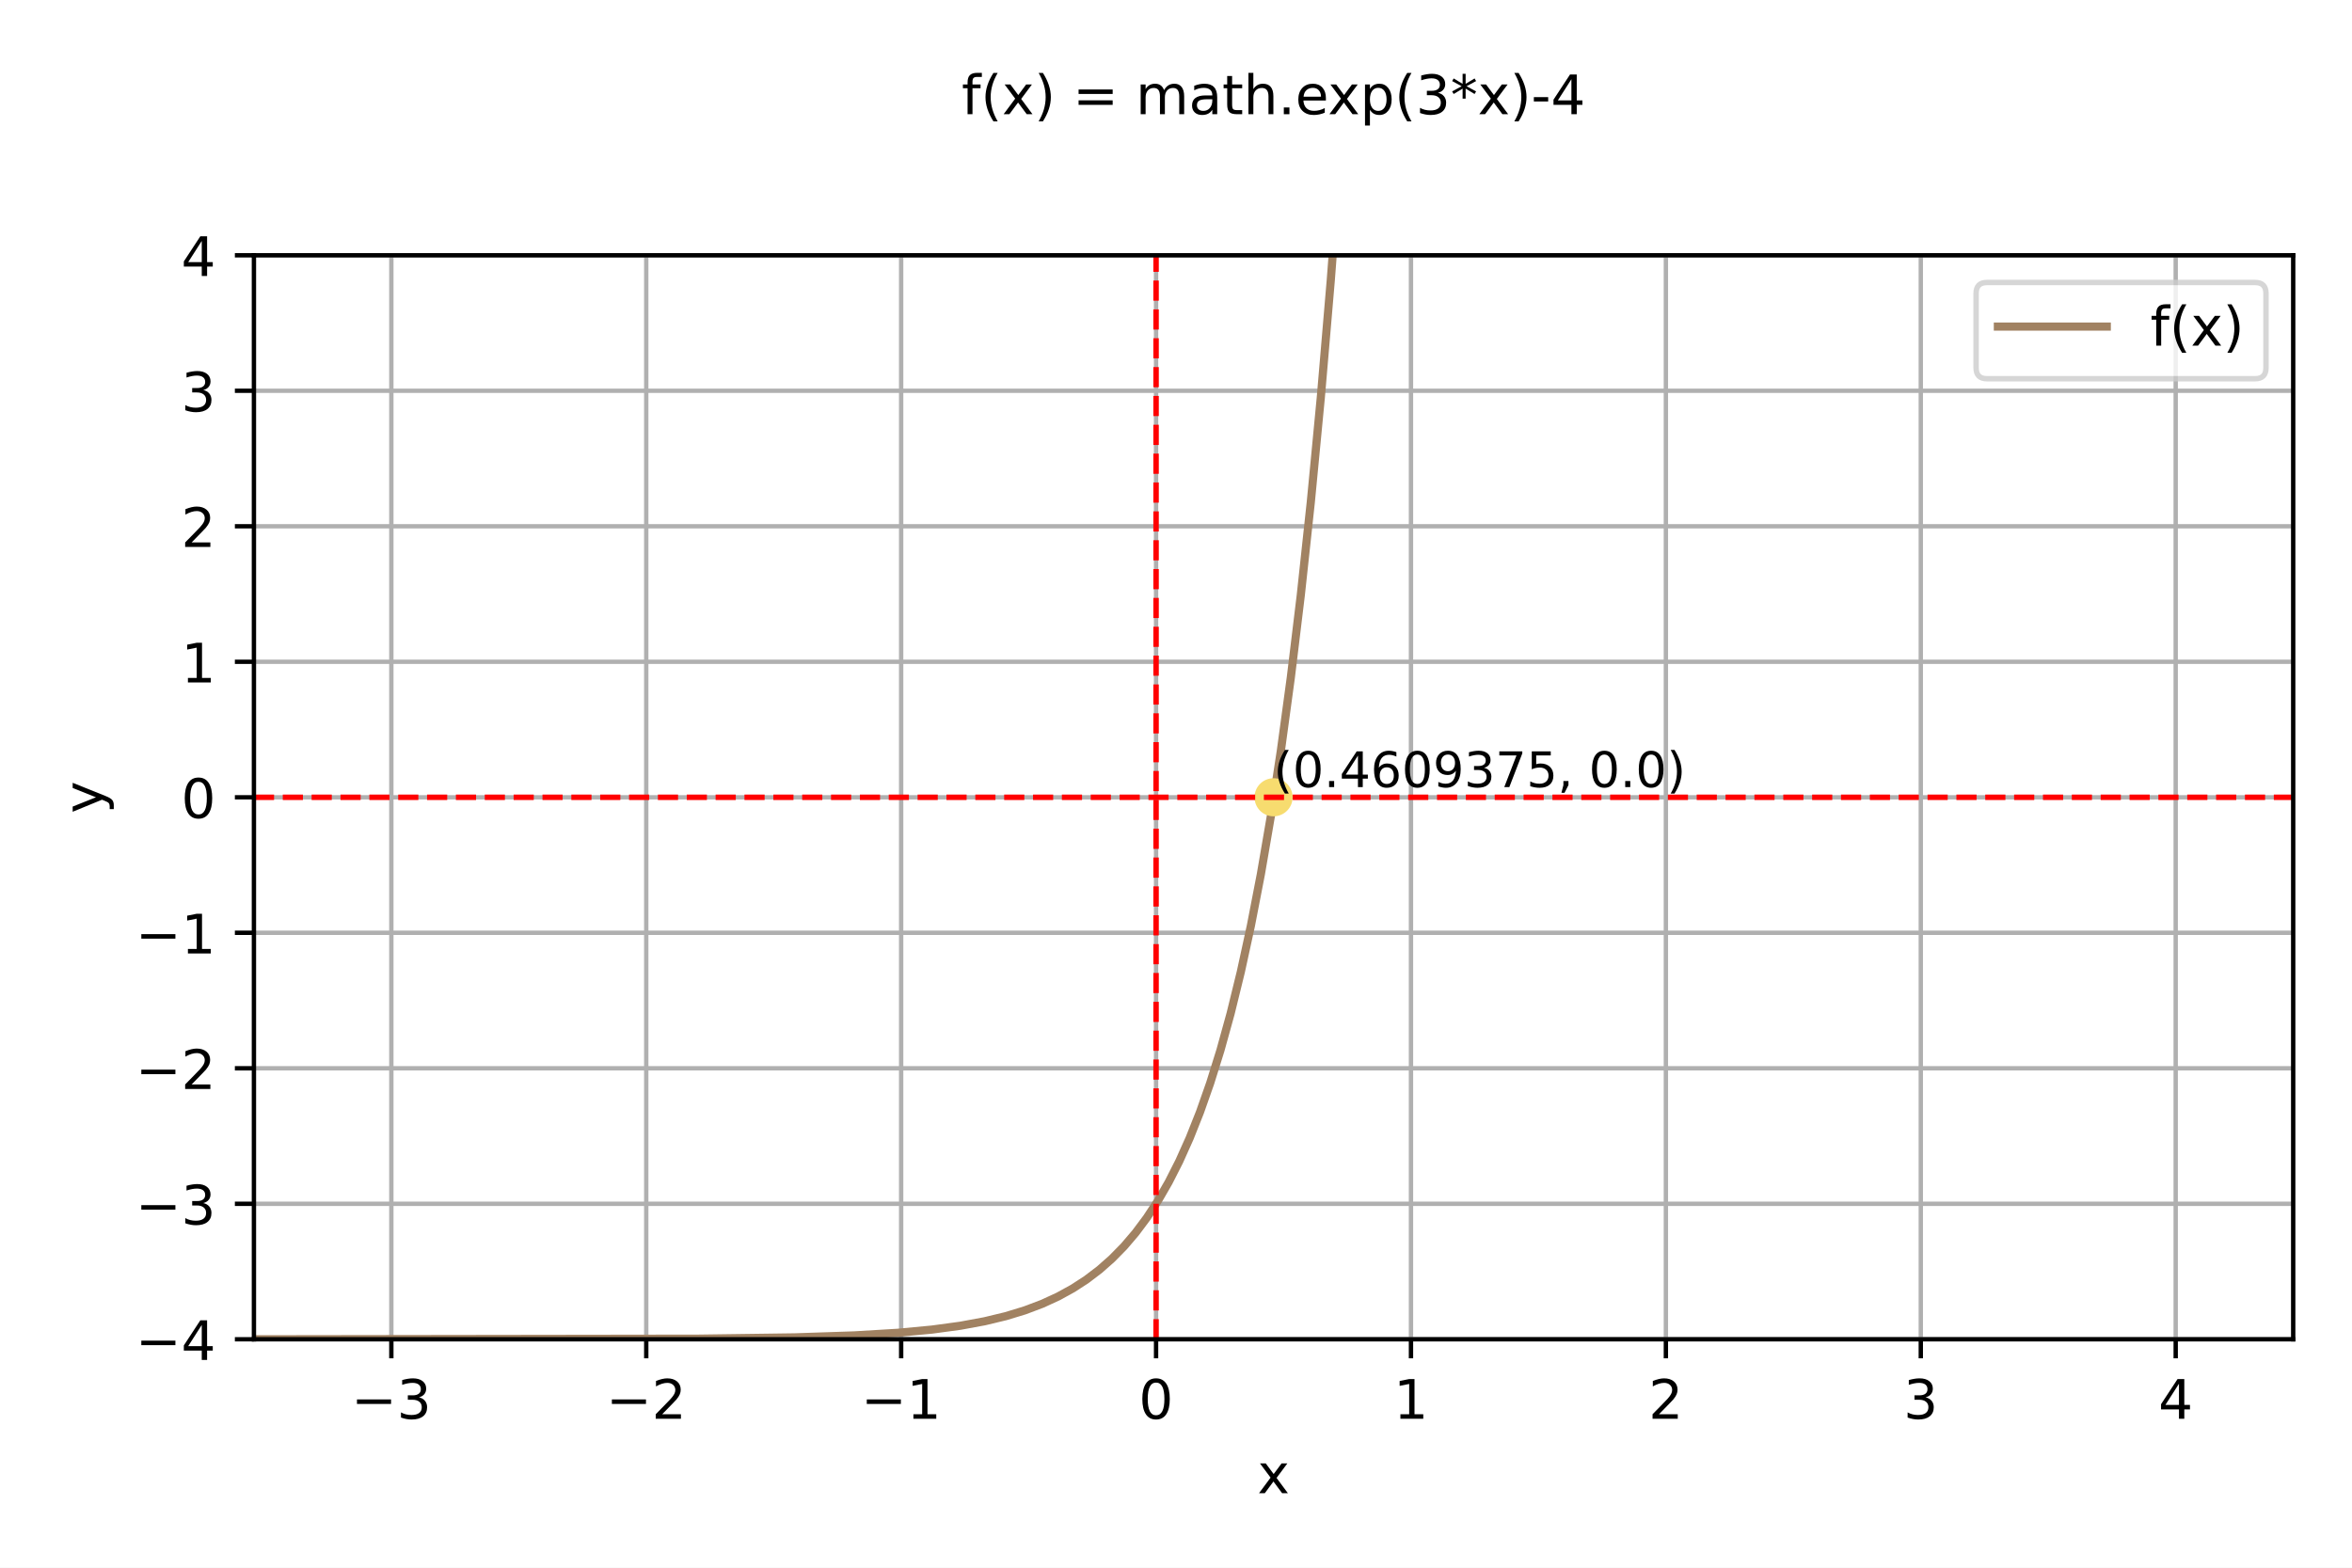
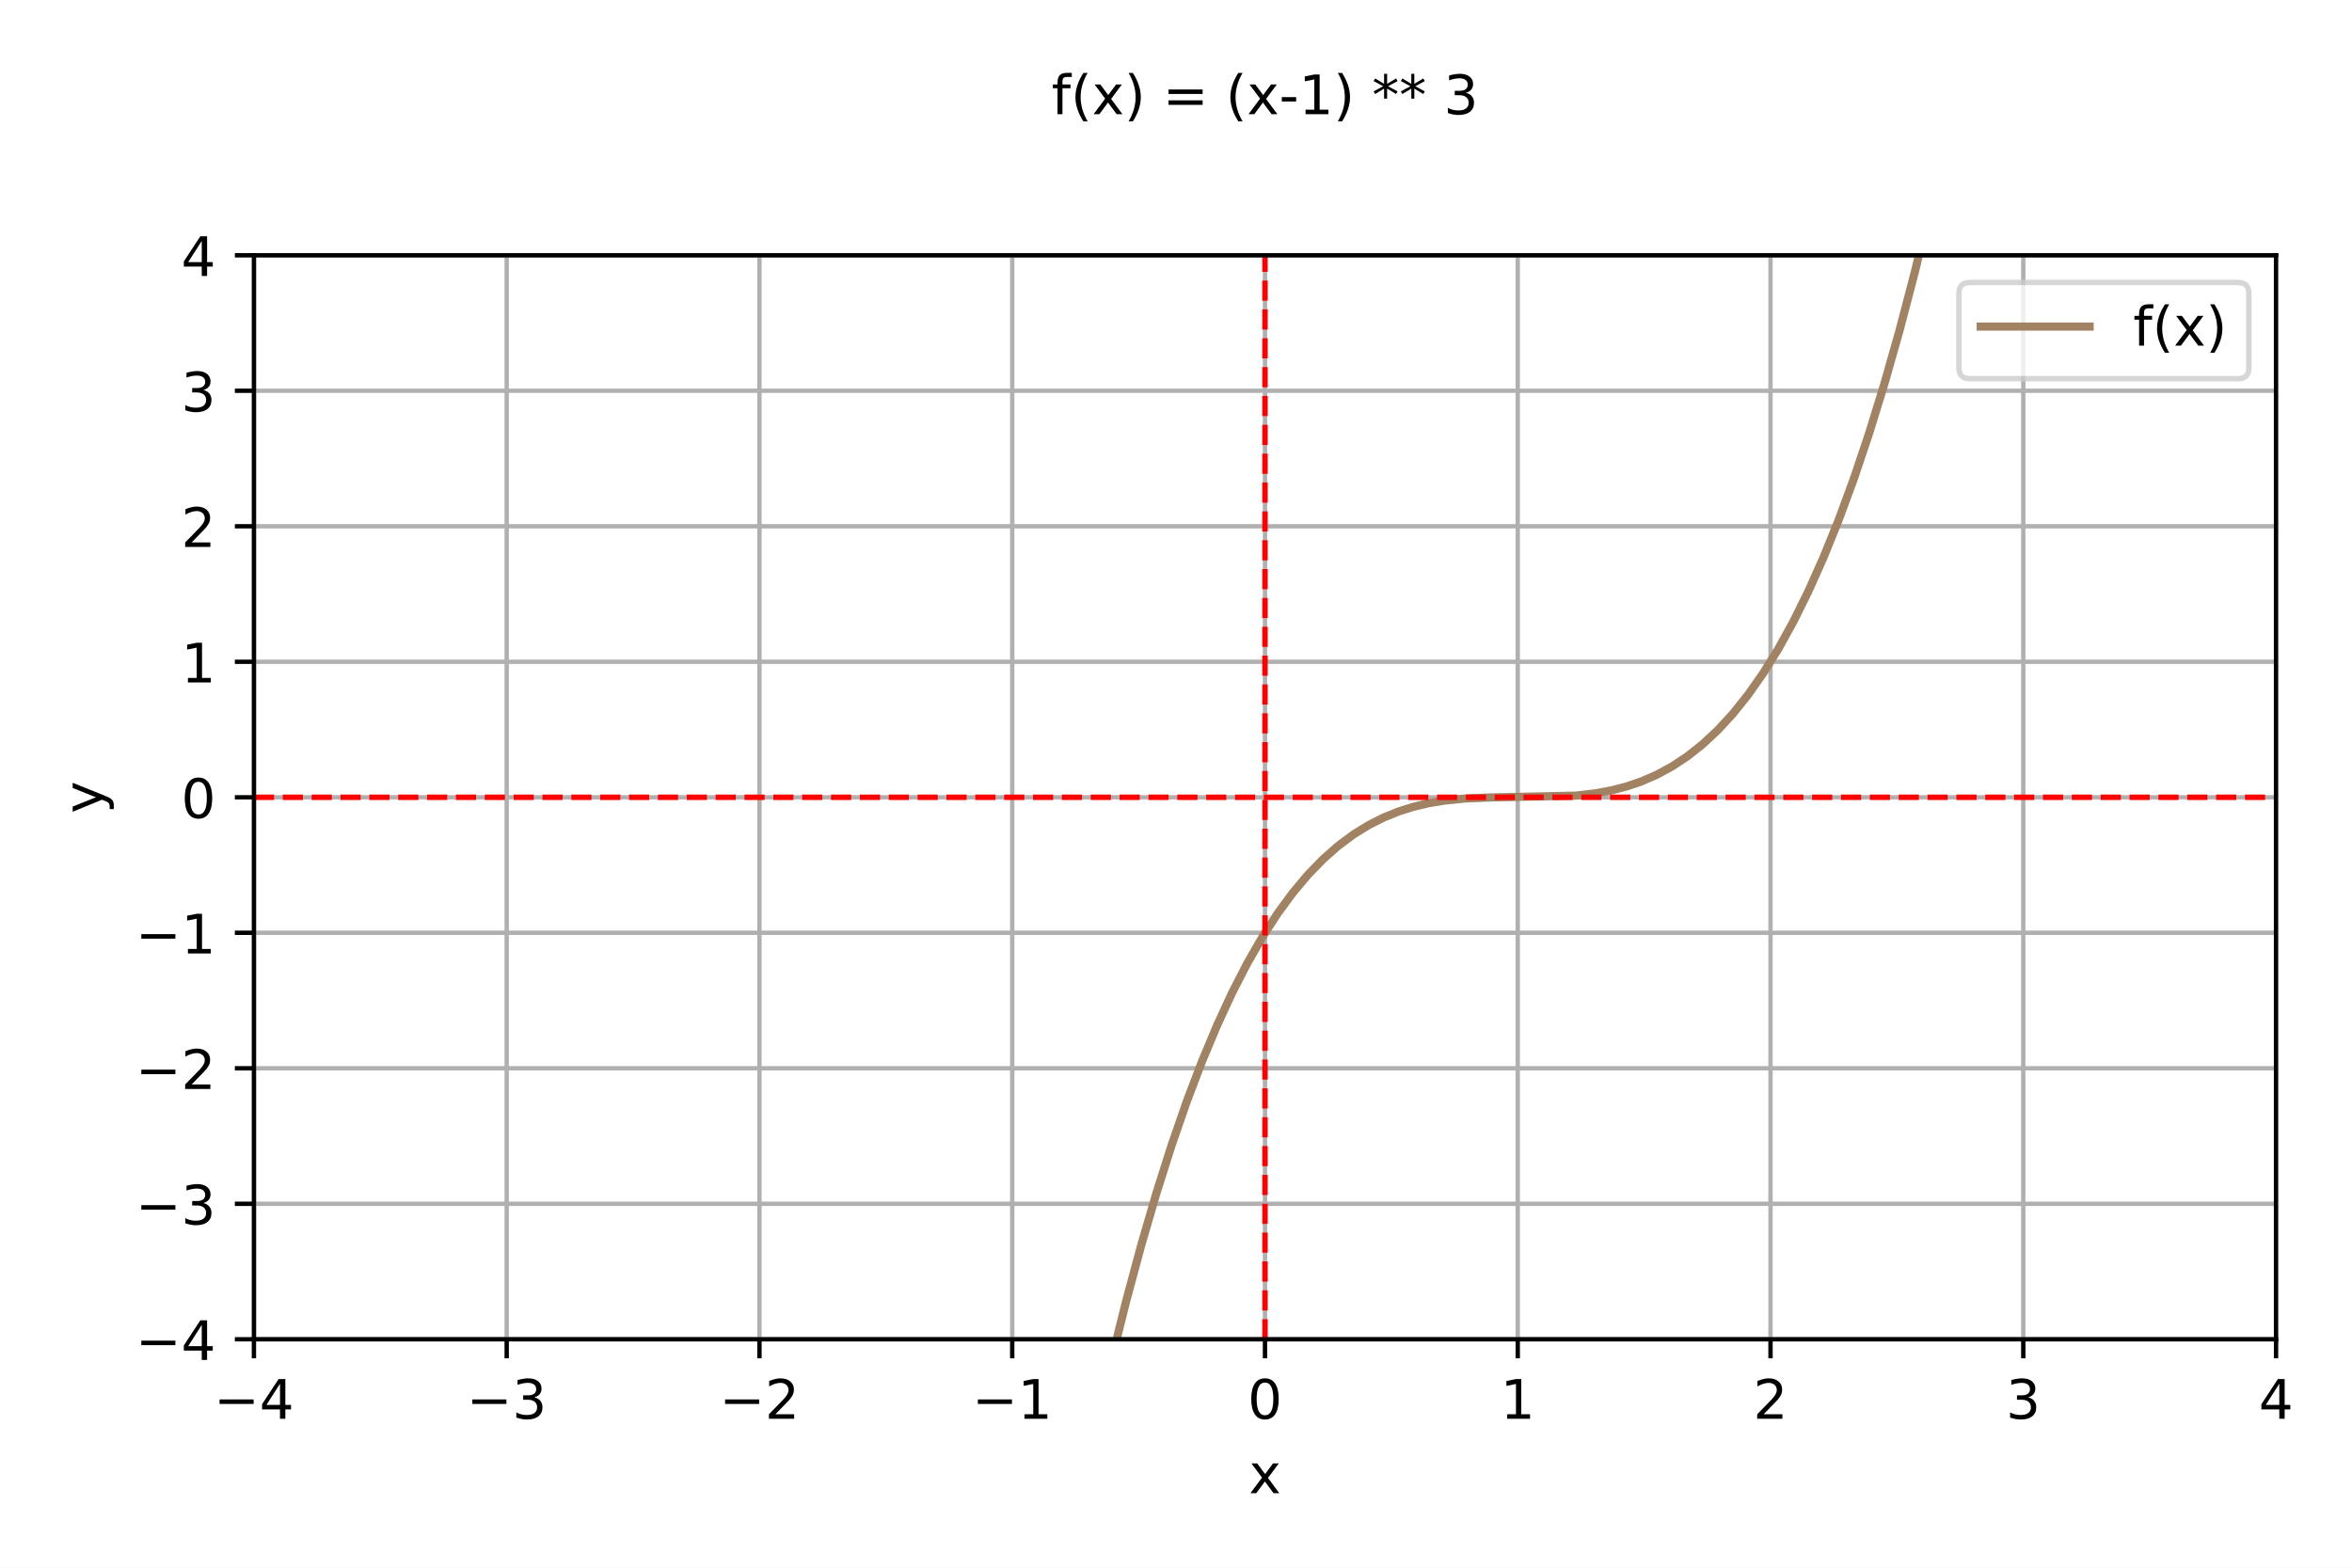
<svg xmlns="http://www.w3.org/2000/svg" xmlns:xlink="http://www.w3.org/1999/xlink" width="432pt" height="288pt" viewBox="0 0 432 288" version="1.1">
  <defs>
    <style type="text/css">*{stroke-linejoin: round; stroke-linecap: butt}</style>
  </defs>
  <g id="figure_1">
    <g id="patch_1">
      <path d="M 0 288  L 432 288  L 432 0  L 0 0  z " style="fill: #ffffff" />
    </g>
    <g id="axes_1">
      <g id="patch_2">
-         <path d="M 46.64 246.04  L 421.2 246.04  L 421.2 46.896  L 46.64 46.896  z " style="fill: #ffffff" />
+         <path d="M 46.64 246.04  L 418.05 246.04  L 418.05 46.896  L 46.64 46.896  z " style="fill: #ffffff" />
      </g>
      <g id="matplotlib.axis_1">
        <g id="xtick_1">
          <g id="line2d_1">
-             <path d="M 71.879 246.04  L 71.879 46.896  " clip-path="url(#p03115e784b)" style="fill: none; stroke: #b0b0b0; stroke-width: 0.8; stroke-linecap: square" />
+             <path d="M 46.64 246.04  L 46.64 46.896  " clip-path="url(#pd1acb26217)" style="fill: none; stroke: #b0b0b0; stroke-width: 0.8; stroke-linecap: square" />
          </g>
          <g id="line2d_2">
            <defs>
-               <path id="m6c6186f37a" d="M 0 0  L 0 3.5  " style="stroke: #000000; stroke-width: 0.8" />
+               <path id="mefb3d7f970" d="M 0 0  L 0 3.5  " style="stroke: #000000; stroke-width: 0.8" />
            </defs>
            <g>
-               <use xlink:href="#m6c6186f37a" x="71.879" y="246.04" style="stroke: #000000; stroke-width: 0.8" />
+               <use xlink:href="#mefb3d7f970" x="46.64" y="246.04" style="stroke: #000000; stroke-width: 0.8" />
            </g>
          </g>
          <g id="text_1">
-             <g transform="translate(64.50781 260.6384) scale(0.1 -0.1)">
+             <g transform="translate(39.26891 260.6384) scale(0.1 -0.1)">
              <defs>
                <path id="DejaVuSans-2212" d="M 678 2272  L 4684 2272  L 4684 1741  L 678 1741  L 678 2272  z " transform="scale(0.015625)" />
+                 <path id="DejaVuSans-34" d="M 2419 4116  L 825 1625  L 2419 1625  L 2419 4116  z M 2253 4666  L 3047 4666  L 3047 1625  L 3713 1625  L 3713 1100  L 3047 1100  L 3047 0  L 2419 0  L 2419 1100  L 313 1100  L 313 1709  L 2253 4666  z " transform="scale(0.015625)" />
+               </defs>
+               <use xlink:href="#DejaVuSans-2212" />
+               <use xlink:href="#DejaVuSans-34" transform="translate(83.78906 0)" />
+             </g>
+           </g>
+         </g>
+         <g id="xtick_2">
+           <g id="line2d_3">
+             <path d="M 93.066 246.04  L 93.066 46.896  " clip-path="url(#pd1acb26217)" style="fill: none; stroke: #b0b0b0; stroke-width: 0.8; stroke-linecap: square" />
+           </g>
+           <g id="line2d_4">
+             <g>
+               <use xlink:href="#mefb3d7f970" x="93.066" y="246.04" style="stroke: #000000; stroke-width: 0.8" />
+             </g>
+           </g>
+           <g id="text_2">
+             <g transform="translate(85.69516 260.6384) scale(0.1 -0.1)">
+               <defs>
                <path id="DejaVuSans-33" d="M 2597 2516  Q 3050 2419 3304 2112  Q 3559 1806 3559 1356  Q 3559 666 3084 287  Q 2609 -91 1734 -91  Q 1441 -91 1130 -33  Q 819 25 488 141  L 488 750  Q 750 597 1062 519  Q 1375 441 1716 441  Q 2309 441 2620 675  Q 2931 909 2931 1356  Q 2931 1769 2642 2001  Q 2353 2234 1838 2234  L 1294 2234  L 1294 2753  L 1863 2753  Q 2328 2753 2575 2939  Q 2822 3125 2822 3475  Q 2822 3834 2567 4026  Q 2313 4219 1838 4219  Q 1578 4219 1281 4162  Q 984 4106 628 3988  L 628 4550  Q 988 4650 1302 4700  Q 1616 4750 1894 4750  Q 2613 4750 3031 4423  Q 3450 4097 3450 3541  Q 3450 3153 3228 2886  Q 3006 2619 2597 2516  z " transform="scale(0.015625)" />
              </defs>
              <use xlink:href="#DejaVuSans-2212" />
              <use xlink:href="#DejaVuSans-33" transform="translate(83.78906 0)" />
            </g>
          </g>
        </g>
-         <g id="xtick_2">
-           <g id="line2d_3">
-             <path d="M 118.699 246.04  L 118.699 46.896  " clip-path="url(#p03115e784b)" style="fill: none; stroke: #b0b0b0; stroke-width: 0.8; stroke-linecap: square" />
-           </g>
-           <g id="line2d_4">
-             <g>
-               <use xlink:href="#m6c6186f37a" x="118.699" y="246.04" style="stroke: #000000; stroke-width: 0.8" />
-             </g>
-           </g>
-           <g id="text_2">
-             <g transform="translate(111.3278 260.6384) scale(0.1 -0.1)">
+         <g id="xtick_3">
+           <g id="line2d_5">
+             <path d="M 139.493 246.04  L 139.493 46.896  " clip-path="url(#pd1acb26217)" style="fill: none; stroke: #b0b0b0; stroke-width: 0.8; stroke-linecap: square" />
+           </g>
+           <g id="line2d_6">
+             <g>
+               <use xlink:href="#mefb3d7f970" x="139.493" y="246.04" style="stroke: #000000; stroke-width: 0.8" />
+             </g>
+           </g>
+           <g id="text_3">
+             <g transform="translate(132.1214 260.6384) scale(0.1 -0.1)">
              <defs>
                <path id="DejaVuSans-32" d="M 1228 531  L 3431 531  L 3431 0  L 469 0  L 469 531  Q 828 903 1448 1529  Q 2069 2156 2228 2338  Q 2531 2678 2651 2914  Q 2772 3150 2772 3378  Q 2772 3750 2511 3984  Q 2250 4219 1831 4219  Q 1534 4219 1204 4116  Q 875 4013 500 3803  L 500 4441  Q 881 4594 1212 4672  Q 1544 4750 1819 4750  Q 2544 4750 2975 4387  Q 3406 4025 3406 3419  Q 3406 3131 3298 2873  Q 3191 2616 2906 2266  Q 2828 2175 2409 1742  Q 1991 1309 1228 531  z " transform="scale(0.015625)" />
              </defs>
              <use xlink:href="#DejaVuSans-2212" />
              <use xlink:href="#DejaVuSans-32" transform="translate(83.78906 0)" />
            </g>
          </g>
        </g>
-         <g id="xtick_3">
-           <g id="line2d_5">
-             <path d="M 165.519 246.04  L 165.519 46.896  " clip-path="url(#p03115e784b)" style="fill: none; stroke: #b0b0b0; stroke-width: 0.8; stroke-linecap: square" />
-           </g>
-           <g id="line2d_6">
-             <g>
-               <use xlink:href="#m6c6186f37a" x="165.519" y="246.04" style="stroke: #000000; stroke-width: 0.8" />
-             </g>
-           </g>
-           <g id="text_3">
-             <g transform="translate(158.1478 260.6384) scale(0.1 -0.1)">
+         <g id="xtick_4">
+           <g id="line2d_7">
+             <path d="M 185.919 246.04  L 185.919 46.896  " clip-path="url(#pd1acb26217)" style="fill: none; stroke: #b0b0b0; stroke-width: 0.8; stroke-linecap: square" />
+           </g>
+           <g id="line2d_8">
+             <g>
+               <use xlink:href="#mefb3d7f970" x="185.919" y="246.04" style="stroke: #000000; stroke-width: 0.8" />
+             </g>
+           </g>
+           <g id="text_4">
+             <g transform="translate(178.5477 260.6384) scale(0.1 -0.1)">
              <defs>
                <path id="DejaVuSans-31" d="M 794 531  L 1825 531  L 1825 4091  L 703 3866  L 703 4441  L 1819 4666  L 2450 4666  L 2450 531  L 3481 531  L 3481 0  L 794 0  L 794 531  z " transform="scale(0.015625)" />
              </defs>
              <use xlink:href="#DejaVuSans-2212" />
              <use xlink:href="#DejaVuSans-31" transform="translate(83.78906 0)" />
            </g>
          </g>
        </g>
-         <g id="xtick_4">
-           <g id="line2d_7">
-             <path d="M 212.339 246.04  L 212.339 46.896  " clip-path="url(#p03115e784b)" style="fill: none; stroke: #b0b0b0; stroke-width: 0.8; stroke-linecap: square" />
-           </g>
-           <g id="line2d_8">
-             <g>
-               <use xlink:href="#m6c6186f37a" x="212.339" y="246.04" style="stroke: #000000; stroke-width: 0.8" />
-             </g>
-           </g>
-           <g id="text_4">
-             <g transform="translate(209.1577 260.6384) scale(0.1 -0.1)">
+         <g id="xtick_5">
+           <g id="line2d_9">
+             <path d="M 232.345 246.04  L 232.345 46.896  " clip-path="url(#pd1acb26217)" style="fill: none; stroke: #b0b0b0; stroke-width: 0.8; stroke-linecap: square" />
+           </g>
+           <g id="line2d_10">
+             <g>
+               <use xlink:href="#mefb3d7f970" x="232.345" y="246.04" style="stroke: #000000; stroke-width: 0.8" />
+             </g>
+           </g>
+           <g id="text_5">
+             <g transform="translate(229.1637 260.6384) scale(0.1 -0.1)">
              <defs>
                <path id="DejaVuSans-30" d="M 2034 4250  Q 1547 4250 1301 3770  Q 1056 3291 1056 2328  Q 1056 1369 1301 889  Q 1547 409 2034 409  Q 2525 409 2770 889  Q 3016 1369 3016 2328  Q 3016 3291 2770 3770  Q 2525 4250 2034 4250  z M 2034 4750  Q 2819 4750 3233 4129  Q 3647 3509 3647 2328  Q 3647 1150 3233 529  Q 2819 -91 2034 -91  Q 1250 -91 836 529  Q 422 1150 422 2328  Q 422 3509 836 4129  Q 1250 4750 2034 4750  z " transform="scale(0.015625)" />
              </defs>
              <use xlink:href="#DejaVuSans-30" />
            </g>
          </g>
        </g>
-         <g id="xtick_5">
-           <g id="line2d_9">
-             <path d="M 259.159 246.04  L 259.159 46.896  " clip-path="url(#p03115e784b)" style="fill: none; stroke: #b0b0b0; stroke-width: 0.8; stroke-linecap: square" />
-           </g>
-           <g id="line2d_10">
-             <g>
-               <use xlink:href="#m6c6186f37a" x="259.159" y="246.04" style="stroke: #000000; stroke-width: 0.8" />
-             </g>
-           </g>
-           <g id="text_5">
-             <g transform="translate(255.9777 260.6384) scale(0.1 -0.1)">
-               <use xlink:href="#DejaVuSans-31" />
-             </g>
-           </g>
-         </g>
        <g id="xtick_6">
          <g id="line2d_11">
-             <path d="M 305.979 246.04  L 305.979 46.896  " clip-path="url(#p03115e784b)" style="fill: none; stroke: #b0b0b0; stroke-width: 0.8; stroke-linecap: square" />
+             <path d="M 278.771 246.04  L 278.771 46.896  " clip-path="url(#pd1acb26217)" style="fill: none; stroke: #b0b0b0; stroke-width: 0.8; stroke-linecap: square" />
          </g>
          <g id="line2d_12">
            <g>
-               <use xlink:href="#m6c6186f37a" x="305.979" y="246.04" style="stroke: #000000; stroke-width: 0.8" />
+               <use xlink:href="#mefb3d7f970" x="278.771" y="246.04" style="stroke: #000000; stroke-width: 0.8" />
            </g>
          </g>
          <g id="text_6">
-             <g transform="translate(302.7977 260.6384) scale(0.1 -0.1)">
-               <use xlink:href="#DejaVuSans-32" />
+             <g transform="translate(275.59 260.6384) scale(0.1 -0.1)">
+               <use xlink:href="#DejaVuSans-31" />
            </g>
          </g>
        </g>
        <g id="xtick_7">
          <g id="line2d_13">
-             <path d="M 352.799 246.04  L 352.799 46.896  " clip-path="url(#p03115e784b)" style="fill: none; stroke: #b0b0b0; stroke-width: 0.8; stroke-linecap: square" />
+             <path d="M 325.197 246.04  L 325.197 46.896  " clip-path="url(#pd1acb26217)" style="fill: none; stroke: #b0b0b0; stroke-width: 0.8; stroke-linecap: square" />
          </g>
          <g id="line2d_14">
            <g>
-               <use xlink:href="#m6c6186f37a" x="352.799" y="246.04" style="stroke: #000000; stroke-width: 0.8" />
+               <use xlink:href="#mefb3d7f970" x="325.197" y="246.04" style="stroke: #000000; stroke-width: 0.8" />
            </g>
          </g>
          <g id="text_7">
-             <g transform="translate(349.6177 260.6384) scale(0.1 -0.1)">
-               <use xlink:href="#DejaVuSans-33" />
+             <g transform="translate(322.0163 260.6384) scale(0.1 -0.1)">
+               <use xlink:href="#DejaVuSans-32" />
            </g>
          </g>
        </g>
        <g id="xtick_8">
          <g id="line2d_15">
-             <path d="M 399.619 246.04  L 399.619 46.896  " clip-path="url(#p03115e784b)" style="fill: none; stroke: #b0b0b0; stroke-width: 0.8; stroke-linecap: square" />
+             <path d="M 371.624 246.04  L 371.624 46.896  " clip-path="url(#pd1acb26217)" style="fill: none; stroke: #b0b0b0; stroke-width: 0.8; stroke-linecap: square" />
          </g>
          <g id="line2d_16">
            <g>
-               <use xlink:href="#m6c6186f37a" x="399.619" y="246.04" style="stroke: #000000; stroke-width: 0.8" />
+               <use xlink:href="#mefb3d7f970" x="371.624" y="246.04" style="stroke: #000000; stroke-width: 0.8" />
            </g>
          </g>
          <g id="text_8">
-             <g transform="translate(396.4377 260.6384) scale(0.1 -0.1)">
-               <defs>
-                 <path id="DejaVuSans-34" d="M 2419 4116  L 825 1625  L 2419 1625  L 2419 4116  z M 2253 4666  L 3047 4666  L 3047 1625  L 3713 1625  L 3713 1100  L 3047 1100  L 3047 0  L 2419 0  L 2419 1100  L 313 1100  L 313 1709  L 2253 4666  z " transform="scale(0.015625)" />
-               </defs>
+             <g transform="translate(368.4425 260.6384) scale(0.1 -0.1)">
+               <use xlink:href="#DejaVuSans-33" />
+             </g>
+           </g>
+         </g>
+         <g id="xtick_9">
+           <g id="line2d_17">
+             <path d="M 418.05 246.04  L 418.05 46.896  " clip-path="url(#pd1acb26217)" style="fill: none; stroke: #b0b0b0; stroke-width: 0.8; stroke-linecap: square" />
+           </g>
+           <g id="line2d_18">
+             <g>
+               <use xlink:href="#mefb3d7f970" x="418.05" y="246.04" style="stroke: #000000; stroke-width: 0.8" />
+             </g>
+           </g>
+           <g id="text_9">
+             <g transform="translate(414.8687 260.6384) scale(0.1 -0.1)">
              <use xlink:href="#DejaVuSans-34" />
            </g>
          </g>
        </g>
-         <g id="text_9">
-           <g transform="translate(230.9606 274.3166) scale(0.1 -0.1)">
+         <g id="text_10">
+           <g transform="translate(229.3856 274.3166) scale(0.1 -0.1)">
            <defs>
              <path id="DejaVuSans-78" d="M 3513 3500  L 2247 1797  L 3578 0  L 2900 0  L 1881 1375  L 863 0  L 184 0  L 1544 1831  L 300 3500  L 978 3500  L 1906 2253  L 2834 3500  L 3513 3500  z " transform="scale(0.015625)" />
            </defs>
            <use xlink:href="#DejaVuSans-78" />
          </g>
        </g>
      </g>
      <g id="matplotlib.axis_2">
        <g id="ytick_1">
-           <g id="line2d_17">
-             <path d="M 46.64 246.04  L 421.2 246.04  " clip-path="url(#p03115e784b)" style="fill: none; stroke: #b0b0b0; stroke-width: 0.8; stroke-linecap: square" />
-           </g>
-           <g id="line2d_18">
+           <g id="line2d_19">
+             <path d="M 46.64 246.04  L 418.05 246.04  " clip-path="url(#pd1acb26217)" style="fill: none; stroke: #b0b0b0; stroke-width: 0.8; stroke-linecap: square" />
+           </g>
+           <g id="line2d_20">
            <defs>
-               <path id="m18f2bdf218" d="M 0 0  L -3.5 0  " style="stroke: #000000; stroke-width: 0.8" />
+               <path id="m5ed1e10873" d="M 0 0  L -3.5 0  " style="stroke: #000000; stroke-width: 0.8" />
            </defs>
            <g>
-               <use xlink:href="#m18f2bdf218" x="46.64" y="246.04" style="stroke: #000000; stroke-width: 0.8" />
-             </g>
-           </g>
-           <g id="text_10">
+               <use xlink:href="#m5ed1e10873" x="46.64" y="246.04" style="stroke: #000000; stroke-width: 0.8" />
+             </g>
+           </g>
+           <g id="text_11">
            <g transform="translate(24.89781 249.8392) scale(0.1 -0.1)">
              <use xlink:href="#DejaVuSans-2212" />
              <use xlink:href="#DejaVuSans-34" transform="translate(83.78906 0)" />
            </g>
          </g>
        </g>
        <g id="ytick_2">
-           <g id="line2d_19">
-             <path d="M 46.64 221.147  L 421.2 221.147  " clip-path="url(#p03115e784b)" style="fill: none; stroke: #b0b0b0; stroke-width: 0.8; stroke-linecap: square" />
-           </g>
-           <g id="line2d_20">
-             <g>
-               <use xlink:href="#m18f2bdf218" x="46.64" y="221.147" style="stroke: #000000; stroke-width: 0.8" />
-             </g>
-           </g>
-           <g id="text_11">
+           <g id="line2d_21">
+             <path d="M 46.64 221.147  L 418.05 221.147  " clip-path="url(#pd1acb26217)" style="fill: none; stroke: #b0b0b0; stroke-width: 0.8; stroke-linecap: square" />
+           </g>
+           <g id="line2d_22">
+             <g>
+               <use xlink:href="#m5ed1e10873" x="46.64" y="221.147" style="stroke: #000000; stroke-width: 0.8" />
+             </g>
+           </g>
+           <g id="text_12">
            <g transform="translate(24.89781 224.9462) scale(0.1 -0.1)">
              <use xlink:href="#DejaVuSans-2212" />
              <use xlink:href="#DejaVuSans-33" transform="translate(83.78906 0)" />
            </g>
          </g>
        </g>
        <g id="ytick_3">
-           <g id="line2d_21">
-             <path d="M 46.64 196.254  L 421.2 196.254  " clip-path="url(#p03115e784b)" style="fill: none; stroke: #b0b0b0; stroke-width: 0.8; stroke-linecap: square" />
-           </g>
-           <g id="line2d_22">
-             <g>
-               <use xlink:href="#m18f2bdf218" x="46.64" y="196.254" style="stroke: #000000; stroke-width: 0.8" />
-             </g>
-           </g>
-           <g id="text_12">
+           <g id="line2d_23">
+             <path d="M 46.64 196.254  L 418.05 196.254  " clip-path="url(#pd1acb26217)" style="fill: none; stroke: #b0b0b0; stroke-width: 0.8; stroke-linecap: square" />
+           </g>
+           <g id="line2d_24">
+             <g>
+               <use xlink:href="#m5ed1e10873" x="46.64" y="196.254" style="stroke: #000000; stroke-width: 0.8" />
+             </g>
+           </g>
+           <g id="text_13">
            <g transform="translate(24.89781 200.0532) scale(0.1 -0.1)">
              <use xlink:href="#DejaVuSans-2212" />
              <use xlink:href="#DejaVuSans-32" transform="translate(83.78906 0)" />
            </g>
          </g>
        </g>
        <g id="ytick_4">
-           <g id="line2d_23">
-             <path d="M 46.64 171.361  L 421.2 171.361  " clip-path="url(#p03115e784b)" style="fill: none; stroke: #b0b0b0; stroke-width: 0.8; stroke-linecap: square" />
-           </g>
-           <g id="line2d_24">
-             <g>
-               <use xlink:href="#m18f2bdf218" x="46.64" y="171.361" style="stroke: #000000; stroke-width: 0.8" />
-             </g>
-           </g>
-           <g id="text_13">
+           <g id="line2d_25">
+             <path d="M 46.64 171.361  L 418.05 171.361  " clip-path="url(#pd1acb26217)" style="fill: none; stroke: #b0b0b0; stroke-width: 0.8; stroke-linecap: square" />
+           </g>
+           <g id="line2d_26">
+             <g>
+               <use xlink:href="#m5ed1e10873" x="46.64" y="171.361" style="stroke: #000000; stroke-width: 0.8" />
+             </g>
+           </g>
+           <g id="text_14">
            <g transform="translate(24.89781 175.1602) scale(0.1 -0.1)">
              <use xlink:href="#DejaVuSans-2212" />
              <use xlink:href="#DejaVuSans-31" transform="translate(83.78906 0)" />
            </g>
          </g>
        </g>
        <g id="ytick_5">
-           <g id="line2d_25">
-             <path d="M 46.64 146.468  L 421.2 146.468  " clip-path="url(#p03115e784b)" style="fill: none; stroke: #b0b0b0; stroke-width: 0.8; stroke-linecap: square" />
-           </g>
-           <g id="line2d_26">
-             <g>
-               <use xlink:href="#m18f2bdf218" x="46.64" y="146.468" style="stroke: #000000; stroke-width: 0.8" />
-             </g>
-           </g>
-           <g id="text_14">
+           <g id="line2d_27">
+             <path d="M 46.64 146.468  L 418.05 146.468  " clip-path="url(#pd1acb26217)" style="fill: none; stroke: #b0b0b0; stroke-width: 0.8; stroke-linecap: square" />
+           </g>
+           <g id="line2d_28">
+             <g>
+               <use xlink:href="#m5ed1e10873" x="46.64" y="146.468" style="stroke: #000000; stroke-width: 0.8" />
+             </g>
+           </g>
+           <g id="text_15">
            <g transform="translate(33.2775 150.2672) scale(0.1 -0.1)">
              <use xlink:href="#DejaVuSans-30" />
            </g>
          </g>
        </g>
        <g id="ytick_6">
-           <g id="line2d_27">
-             <path d="M 46.64 121.575  L 421.2 121.575  " clip-path="url(#p03115e784b)" style="fill: none; stroke: #b0b0b0; stroke-width: 0.8; stroke-linecap: square" />
-           </g>
-           <g id="line2d_28">
-             <g>
-               <use xlink:href="#m18f2bdf218" x="46.64" y="121.575" style="stroke: #000000; stroke-width: 0.8" />
-             </g>
-           </g>
-           <g id="text_15">
+           <g id="line2d_29">
+             <path d="M 46.64 121.575  L 418.05 121.575  " clip-path="url(#pd1acb26217)" style="fill: none; stroke: #b0b0b0; stroke-width: 0.8; stroke-linecap: square" />
+           </g>
+           <g id="line2d_30">
+             <g>
+               <use xlink:href="#m5ed1e10873" x="46.64" y="121.575" style="stroke: #000000; stroke-width: 0.8" />
+             </g>
+           </g>
+           <g id="text_16">
            <g transform="translate(33.2775 125.3742) scale(0.1 -0.1)">
              <use xlink:href="#DejaVuSans-31" />
            </g>
          </g>
        </g>
        <g id="ytick_7">
-           <g id="line2d_29">
-             <path d="M 46.64 96.682  L 421.2 96.682  " clip-path="url(#p03115e784b)" style="fill: none; stroke: #b0b0b0; stroke-width: 0.8; stroke-linecap: square" />
-           </g>
-           <g id="line2d_30">
-             <g>
-               <use xlink:href="#m18f2bdf218" x="46.64" y="96.682" style="stroke: #000000; stroke-width: 0.8" />
-             </g>
-           </g>
-           <g id="text_16">
+           <g id="line2d_31">
+             <path d="M 46.64 96.682  L 418.05 96.682  " clip-path="url(#pd1acb26217)" style="fill: none; stroke: #b0b0b0; stroke-width: 0.8; stroke-linecap: square" />
+           </g>
+           <g id="line2d_32">
+             <g>
+               <use xlink:href="#m5ed1e10873" x="46.64" y="96.682" style="stroke: #000000; stroke-width: 0.8" />
+             </g>
+           </g>
+           <g id="text_17">
            <g transform="translate(33.2775 100.4812) scale(0.1 -0.1)">
              <use xlink:href="#DejaVuSans-32" />
            </g>
          </g>
        </g>
        <g id="ytick_8">
-           <g id="line2d_31">
-             <path d="M 46.64 71.789  L 421.2 71.789  " clip-path="url(#p03115e784b)" style="fill: none; stroke: #b0b0b0; stroke-width: 0.8; stroke-linecap: square" />
-           </g>
-           <g id="line2d_32">
-             <g>
-               <use xlink:href="#m18f2bdf218" x="46.64" y="71.789" style="stroke: #000000; stroke-width: 0.8" />
-             </g>
-           </g>
-           <g id="text_17">
+           <g id="line2d_33">
+             <path d="M 46.64 71.789  L 418.05 71.789  " clip-path="url(#pd1acb26217)" style="fill: none; stroke: #b0b0b0; stroke-width: 0.8; stroke-linecap: square" />
+           </g>
+           <g id="line2d_34">
+             <g>
+               <use xlink:href="#m5ed1e10873" x="46.64" y="71.789" style="stroke: #000000; stroke-width: 0.8" />
+             </g>
+           </g>
+           <g id="text_18">
            <g transform="translate(33.2775 75.58822) scale(0.1 -0.1)">
              <use xlink:href="#DejaVuSans-33" />
            </g>
          </g>
        </g>
        <g id="ytick_9">
-           <g id="line2d_33">
-             <path d="M 46.64 46.896  L 421.2 46.896  " clip-path="url(#p03115e784b)" style="fill: none; stroke: #b0b0b0; stroke-width: 0.8; stroke-linecap: square" />
-           </g>
-           <g id="line2d_34">
-             <g>
-               <use xlink:href="#m18f2bdf218" x="46.64" y="46.896" style="stroke: #000000; stroke-width: 0.8" />
-             </g>
-           </g>
-           <g id="text_18">
+           <g id="line2d_35">
+             <path d="M 46.64 46.896  L 418.05 46.896  " clip-path="url(#pd1acb26217)" style="fill: none; stroke: #b0b0b0; stroke-width: 0.8; stroke-linecap: square" />
+           </g>
+           <g id="line2d_36">
+             <g>
+               <use xlink:href="#m5ed1e10873" x="46.64" y="46.896" style="stroke: #000000; stroke-width: 0.8" />
+             </g>
+           </g>
+           <g id="text_19">
            <g transform="translate(33.2775 50.69522) scale(0.1 -0.1)">
              <use xlink:href="#DejaVuSans-34" />
            </g>
          </g>
        </g>
-         <g id="text_19">
+         <g id="text_20">
          <g transform="translate(18.81812 149.4274) rotate(-90) scale(0.1 -0.1)">
            <defs>
              <path id="DejaVuSans-79" d="M 2059 -325  Q 1816 -950 1584 -1140  Q 1353 -1331 966 -1331  L 506 -1331  L 506 -850  L 844 -850  Q 1081 -850 1212 -737  Q 1344 -625 1503 -206  L 1606 56  L 191 3500  L 800 3500  L 1894 763  L 2988 3500  L 3597 3500  L 2059 -325  z " transform="scale(0.015625)" />
            </defs>
            <use xlink:href="#DejaVuSans-79" />
          </g>
        </g>
      </g>
-       <g id="line2d_35">
-         <path d="M 46.64 246.039  L 128.377 245.925  L 146.021 245.685  L 156.921 245.326  L 164.9 244.849  L 171.194 244.257  L 176.401 243.551  L 180.858 242.728  L 184.754 241.789  L 188.238 240.726  L 191.422 239.524  L 194.344 238.182  L 197.041 236.699  L 199.551 235.07  L 201.948 233.248  L 204.233 231.231  L 206.443 228.979  L 208.578 226.477  L 210.639 223.716  L 212.662 220.627  L 214.647 217.179  L 216.595 213.343  L 218.505 209.085  L 220.416 204.273  L 222.289 198.947  L 224.162 192.942  L 226.035 186.172  L 227.908 178.538  L 229.743 170.113  L 231.579 160.637  L 233.414 149.978  L 235.25 137.989  L 237.085 124.503  L 238.921 109.334  L 240.756 92.272  L 242.592 73.081  L 244.427 51.494  L 246.263 27.214  L 248.099 -0.097  L 248.156 -1  L 248.156 -1  " clip-path="url(#p03115e784b)" style="fill: none; stroke: #a18262; stroke-width: 1.5; stroke-linecap: square" />
-       </g>
-       <g id="line2d_36">
-         <path d="M 233.92 146.468  " clip-path="url(#p03115e784b)" style="fill: none; stroke: #f7dc6f; stroke-width: 1.5; stroke-linecap: square" />
-         <defs>
-           <path id="ma5dd2d514e" d="M 0 3  C 0.796 3 1.559 2.684 2.121 2.121  C 2.684 1.559 3 0.796 3 0  C 3 -0.796 2.684 -1.559 2.121 -2.121  C 1.559 -2.684 0.796 -3 0 -3  C -0.796 -3 -1.559 -2.684 -2.121 -2.121  C -2.684 -1.559 -3 -0.796 -3 0  C -3 0.796 -2.684 1.559 -2.121 2.121  C -1.559 2.684 -0.796 3 0 3  z " style="stroke: #f7dc6f" />
-         </defs>
-         <g clip-path="url(#p03115e784b)">
-           <use xlink:href="#ma5dd2d514e" x="233.92" y="146.468" style="fill: #f7dc6f; stroke: #f7dc6f" />
-         </g>
-       </g>
      <g id="line2d_37">
-         <path d="M 46.64 146.468  L 421.2 146.468  " clip-path="url(#p03115e784b)" style="fill: none; stroke-dasharray: 3.7,1.6; stroke-dashoffset: 0; stroke: #ff0000" />
+         <path d="M 195.715 289  L 198.45 275.373  L 201.236 262.42  L 204.022 250.365  L 206.808 239.176  L 209.594 228.821  L 212.38 219.267  L 215.166 210.482  L 217.951 202.434  L 220.737 195.09  L 223.523 188.419  L 226.309 182.387  L 229.095 176.964  L 231.881 172.115  L 234.667 167.81  L 237.452 164.016  L 240.238 160.701  L 243.024 157.831  L 245.81 155.376  L 248.596 153.303  L 251.382 151.579  L 254.168 150.173  L 256.953 149.052  L 259.739 148.183  L 262.525 147.535  L 265.311 147.075  L 269.025 146.698  L 273.668 146.501  L 289.455 146.165  L 293.169 145.725  L 295.955 145.206  L 298.741 144.487  L 301.527 143.537  L 304.313 142.323  L 307.099 140.813  L 309.885 138.976  L 312.67 136.777  L 315.456 134.186  L 318.242 131.171  L 321.028 127.698  L 323.814 123.735  L 326.6 119.251  L 329.386 114.212  L 332.171 108.588  L 334.957 102.344  L 337.743 95.45  L 340.529 87.873  L 343.315 79.58  L 346.101 70.54  L 348.887 60.72  L 351.672 50.087  L 354.458 38.611  L 357.244 26.257  L 360.03 12.994  L 362.776 -1  L 362.776 -1  " clip-path="url(#pd1acb26217)" style="fill: none; stroke: #a18262; stroke-width: 1.5; stroke-linecap: square" />
      </g>
      <g id="line2d_38">
-         <path d="M 212.339 246.04  L 212.339 46.896  " clip-path="url(#p03115e784b)" style="fill: none; stroke-dasharray: 3.7,1.6; stroke-dashoffset: 0; stroke: #ff0000" />
+         <path d="M 46.64 146.468  L 418.05 146.468  " clip-path="url(#pd1acb26217)" style="fill: none; stroke-dasharray: 3.7,1.6; stroke-dashoffset: 0; stroke: #ff0000" />
+       </g>
+       <g id="line2d_39">
+         <path d="M 232.345 246.04  L 232.345 46.896  " clip-path="url(#pd1acb26217)" style="fill: none; stroke-dasharray: 3.7,1.6; stroke-dashoffset: 0; stroke: #ff0000" />
      </g>
      <g id="patch_3">
        <path d="M 46.64 246.04  L 46.64 46.896  " style="fill: none; stroke: #000000; stroke-width: 0.8; stroke-linejoin: miter; stroke-linecap: square" />
      </g>
      <g id="patch_4">
-         <path d="M 421.2 246.04  L 421.2 46.896  " style="fill: none; stroke: #000000; stroke-width: 0.8; stroke-linejoin: miter; stroke-linecap: square" />
+         <path d="M 418.05 246.04  L 418.05 46.896  " style="fill: none; stroke: #000000; stroke-width: 0.8; stroke-linejoin: miter; stroke-linecap: square" />
      </g>
      <g id="patch_5">
-         <path d="M 46.64 246.04  L 421.2 246.04  " style="fill: none; stroke: #000000; stroke-width: 0.8; stroke-linejoin: miter; stroke-linecap: square" />
+         <path d="M 46.64 246.04  L 418.05 246.04  " style="fill: none; stroke: #000000; stroke-width: 0.8; stroke-linejoin: miter; stroke-linecap: square" />
      </g>
      <g id="patch_6">
-         <path d="M 46.64 46.896  L 421.2 46.896  " style="fill: none; stroke: #000000; stroke-width: 0.8; stroke-linejoin: miter; stroke-linecap: square" />
-       </g>
-       <g id="text_20">
-         <g transform="translate(233.92 144.5963) scale(0.09 -0.09)">
-           <defs>
-             <path id="DejaVuSans-28" d="M 1984 4856  Q 1566 4138 1362 3434  Q 1159 2731 1159 2009  Q 1159 1288 1364 580  Q 1569 -128 1984 -844  L 1484 -844  Q 1016 -109 783 600  Q 550 1309 550 2009  Q 550 2706 781 3412  Q 1013 4119 1484 4856  L 1984 4856  z " transform="scale(0.015625)" />
-             <path id="DejaVuSans-2e" d="M 684 794  L 1344 794  L 1344 0  L 684 0  L 684 794  z " transform="scale(0.015625)" />
-             <path id="DejaVuSans-36" d="M 2113 2584  Q 1688 2584 1439 2293  Q 1191 2003 1191 1497  Q 1191 994 1439 701  Q 1688 409 2113 409  Q 2538 409 2786 701  Q 3034 994 3034 1497  Q 3034 2003 2786 2293  Q 2538 2584 2113 2584  z M 3366 4563  L 3366 3988  Q 3128 4100 2886 4159  Q 2644 4219 2406 4219  Q 1781 4219 1451 3797  Q 1122 3375 1075 2522  Q 1259 2794 1537 2939  Q 1816 3084 2150 3084  Q 2853 3084 3261 2657  Q 3669 2231 3669 1497  Q 3669 778 3244 343  Q 2819 -91 2113 -91  Q 1303 -91 875 529  Q 447 1150 447 2328  Q 447 3434 972 4092  Q 1497 4750 2381 4750  Q 2619 4750 2861 4703  Q 3103 4656 3366 4563  z " transform="scale(0.015625)" />
-             <path id="DejaVuSans-39" d="M 703 97  L 703 672  Q 941 559 1184 500  Q 1428 441 1663 441  Q 2288 441 2617 861  Q 2947 1281 2994 2138  Q 2813 1869 2534 1725  Q 2256 1581 1919 1581  Q 1219 1581 811 2004  Q 403 2428 403 3163  Q 403 3881 828 4315  Q 1253 4750 1959 4750  Q 2769 4750 3195 4129  Q 3622 3509 3622 2328  Q 3622 1225 3098 567  Q 2575 -91 1691 -91  Q 1453 -91 1209 -44  Q 966 3 703 97  z M 1959 2075  Q 2384 2075 2632 2365  Q 2881 2656 2881 3163  Q 2881 3666 2632 3958  Q 2384 4250 1959 4250  Q 1534 4250 1286 3958  Q 1038 3666 1038 3163  Q 1038 2656 1286 2365  Q 1534 2075 1959 2075  z " transform="scale(0.015625)" />
-             <path id="DejaVuSans-37" d="M 525 4666  L 3525 4666  L 3525 4397  L 1831 0  L 1172 0  L 2766 4134  L 525 4134  L 525 4666  z " transform="scale(0.015625)" />
-             <path id="DejaVuSans-35" d="M 691 4666  L 3169 4666  L 3169 4134  L 1269 4134  L 1269 2991  Q 1406 3038 1543 3061  Q 1681 3084 1819 3084  Q 2600 3084 3056 2656  Q 3513 2228 3513 1497  Q 3513 744 3044 326  Q 2575 -91 1722 -91  Q 1428 -91 1123 -41  Q 819 9 494 109  L 494 744  Q 775 591 1075 516  Q 1375 441 1709 441  Q 2250 441 2565 725  Q 2881 1009 2881 1497  Q 2881 1984 2565 2268  Q 2250 2553 1709 2553  Q 1456 2553 1204 2497  Q 953 2441 691 2322  L 691 4666  z " transform="scale(0.015625)" />
-             <path id="DejaVuSans-2c" d="M 750 794  L 1409 794  L 1409 256  L 897 -744  L 494 -744  L 750 256  L 750 794  z " transform="scale(0.015625)" />
-             <path id="DejaVuSans-20" transform="scale(0.015625)" />
-             <path id="DejaVuSans-29" d="M 513 4856  L 1013 4856  Q 1481 4119 1714 3412  Q 1947 2706 1947 2009  Q 1947 1309 1714 600  Q 1481 -109 1013 -844  L 513 -844  Q 928 -128 1133 580  Q 1338 1288 1338 2009  Q 1338 2731 1133 3434  Q 928 4138 513 4856  z " transform="scale(0.015625)" />
-           </defs>
-           <use xlink:href="#DejaVuSans-28" />
-           <use xlink:href="#DejaVuSans-30" transform="translate(39.01367 0)" />
-           <use xlink:href="#DejaVuSans-2e" transform="translate(102.6367 0)" />
-           <use xlink:href="#DejaVuSans-34" transform="translate(134.4238 0)" />
-           <use xlink:href="#DejaVuSans-36" transform="translate(198.0469 0)" />
-           <use xlink:href="#DejaVuSans-30" transform="translate(261.6699 0)" />
-           <use xlink:href="#DejaVuSans-39" transform="translate(325.293 0)" />
-           <use xlink:href="#DejaVuSans-33" transform="translate(388.916 0)" />
-           <use xlink:href="#DejaVuSans-37" transform="translate(452.5391 0)" />
-           <use xlink:href="#DejaVuSans-35" transform="translate(516.1621 0)" />
-           <use xlink:href="#DejaVuSans-2c" transform="translate(579.7852 0)" />
-           <use xlink:href="#DejaVuSans-20" transform="translate(611.5723 0)" />
-           <use xlink:href="#DejaVuSans-30" transform="translate(643.3594 0)" />
-           <use xlink:href="#DejaVuSans-2e" transform="translate(706.9824 0)" />
-           <use xlink:href="#DejaVuSans-30" transform="translate(738.7695 0)" />
-           <use xlink:href="#DejaVuSans-29" transform="translate(802.3926 0)" />
-         </g>
+         <path d="M 46.64 46.896  L 418.05 46.896  " style="fill: none; stroke: #000000; stroke-width: 0.8; stroke-linejoin: miter; stroke-linecap: square" />
      </g>
      <g id="text_21">
-         <g transform="translate(176.6286 20.9816) scale(0.1 -0.1)">
+         <g transform="translate(193.1505 20.9816) scale(0.1 -0.1)">
          <defs>
            <path id="DejaVuSans-66" d="M 2375 4863  L 2375 4384  L 1825 4384  Q 1516 4384 1395 4259  Q 1275 4134 1275 3809  L 1275 3500  L 2222 3500  L 2222 3053  L 1275 3053  L 1275 0  L 697 0  L 697 3053  L 147 3053  L 147 3500  L 697 3500  L 697 3744  Q 697 4328 969 4595  Q 1241 4863 1831 4863  L 2375 4863  z " transform="scale(0.015625)" />
+             <path id="DejaVuSans-28" d="M 1984 4856  Q 1566 4138 1362 3434  Q 1159 2731 1159 2009  Q 1159 1288 1364 580  Q 1569 -128 1984 -844  L 1484 -844  Q 1016 -109 783 600  Q 550 1309 550 2009  Q 550 2706 781 3412  Q 1013 4119 1484 4856  L 1984 4856  z " transform="scale(0.015625)" />
+             <path id="DejaVuSans-29" d="M 513 4856  L 1013 4856  Q 1481 4119 1714 3412  Q 1947 2706 1947 2009  Q 1947 1309 1714 600  Q 1481 -109 1013 -844  L 513 -844  Q 928 -128 1133 580  Q 1338 1288 1338 2009  Q 1338 2731 1133 3434  Q 928 4138 513 4856  z " transform="scale(0.015625)" />
+             <path id="DejaVuSans-20" transform="scale(0.015625)" />
            <path id="DejaVuSans-3d" d="M 678 2906  L 4684 2906  L 4684 2381  L 678 2381  L 678 2906  z M 678 1631  L 4684 1631  L 4684 1100  L 678 1100  L 678 1631  z " transform="scale(0.015625)" />
-             <path id="DejaVuSans-6d" d="M 3328 2828  Q 3544 3216 3844 3400  Q 4144 3584 4550 3584  Q 5097 3584 5394 3201  Q 5691 2819 5691 2113  L 5691 0  L 5113 0  L 5113 2094  Q 5113 2597 4934 2840  Q 4756 3084 4391 3084  Q 3944 3084 3684 2787  Q 3425 2491 3425 1978  L 3425 0  L 2847 0  L 2847 2094  Q 2847 2600 2669 2842  Q 2491 3084 2119 3084  Q 1678 3084 1418 2786  Q 1159 2488 1159 1978  L 1159 0  L 581 0  L 581 3500  L 1159 3500  L 1159 2956  Q 1356 3278 1631 3431  Q 1906 3584 2284 3584  Q 2666 3584 2933 3390  Q 3200 3197 3328 2828  z " transform="scale(0.015625)" />
-             <path id="DejaVuSans-61" d="M 2194 1759  Q 1497 1759 1228 1600  Q 959 1441 959 1056  Q 959 750 1161 570  Q 1363 391 1709 391  Q 2188 391 2477 730  Q 2766 1069 2766 1631  L 2766 1759  L 2194 1759  z M 3341 1997  L 3341 0  L 2766 0  L 2766 531  Q 2569 213 2275 61  Q 1981 -91 1556 -91  Q 1019 -91 701 211  Q 384 513 384 1019  Q 384 1609 779 1909  Q 1175 2209 1959 2209  L 2766 2209  L 2766 2266  Q 2766 2663 2505 2880  Q 2244 3097 1772 3097  Q 1472 3097 1187 3025  Q 903 2953 641 2809  L 641 3341  Q 956 3463 1253 3523  Q 1550 3584 1831 3584  Q 2591 3584 2966 3190  Q 3341 2797 3341 1997  z " transform="scale(0.015625)" />
-             <path id="DejaVuSans-74" d="M 1172 4494  L 1172 3500  L 2356 3500  L 2356 3053  L 1172 3053  L 1172 1153  Q 1172 725 1289 603  Q 1406 481 1766 481  L 2356 481  L 2356 0  L 1766 0  Q 1100 0 847 248  Q 594 497 594 1153  L 594 3053  L 172 3053  L 172 3500  L 594 3500  L 594 4494  L 1172 4494  z " transform="scale(0.015625)" />
-             <path id="DejaVuSans-68" d="M 3513 2113  L 3513 0  L 2938 0  L 2938 2094  Q 2938 2591 2744 2837  Q 2550 3084 2163 3084  Q 1697 3084 1428 2787  Q 1159 2491 1159 1978  L 1159 0  L 581 0  L 581 4863  L 1159 4863  L 1159 2956  Q 1366 3272 1645 3428  Q 1925 3584 2291 3584  Q 2894 3584 3203 3211  Q 3513 2838 3513 2113  z " transform="scale(0.015625)" />
-             <path id="DejaVuSans-65" d="M 3597 1894  L 3597 1613  L 953 1613  Q 991 1019 1311 708  Q 1631 397 2203 397  Q 2534 397 2845 478  Q 3156 559 3463 722  L 3463 178  Q 3153 47 2828 -22  Q 2503 -91 2169 -91  Q 1331 -91 842 396  Q 353 884 353 1716  Q 353 2575 817 3079  Q 1281 3584 2069 3584  Q 2775 3584 3186 3129  Q 3597 2675 3597 1894  z M 3022 2063  Q 3016 2534 2758 2815  Q 2500 3097 2075 3097  Q 1594 3097 1305 2825  Q 1016 2553 972 2059  L 3022 2063  z " transform="scale(0.015625)" />
-             <path id="DejaVuSans-70" d="M 1159 525  L 1159 -1331  L 581 -1331  L 581 3500  L 1159 3500  L 1159 2969  Q 1341 3281 1617 3432  Q 1894 3584 2278 3584  Q 2916 3584 3314 3078  Q 3713 2572 3713 1747  Q 3713 922 3314 415  Q 2916 -91 2278 -91  Q 1894 -91 1617 61  Q 1341 213 1159 525  z M 3116 1747  Q 3116 2381 2855 2742  Q 2594 3103 2138 3103  Q 1681 3103 1420 2742  Q 1159 2381 1159 1747  Q 1159 1113 1420 752  Q 1681 391 2138 391  Q 2594 391 2855 752  Q 3116 1113 3116 1747  z " transform="scale(0.015625)" />
+             <path id="DejaVuSans-2d" d="M 313 2009  L 1997 2009  L 1997 1497  L 313 1497  L 313 2009  z " transform="scale(0.015625)" />
            <path id="DejaVuSans-2a" d="M 3009 3897  L 1888 3291  L 3009 2681  L 2828 2375  L 1778 3009  L 1778 1831  L 1422 1831  L 1422 3009  L 372 2375  L 191 2681  L 1313 3291  L 191 3897  L 372 4206  L 1422 3572  L 1422 4750  L 1778 4750  L 1778 3572  L 2828 4206  L 3009 3897  z " transform="scale(0.015625)" />
-             <path id="DejaVuSans-2d" d="M 313 2009  L 1997 2009  L 1997 1497  L 313 1497  L 313 2009  z " transform="scale(0.015625)" />
          </defs>
          <use xlink:href="#DejaVuSans-66" />
          <use xlink:href="#DejaVuSans-28" transform="translate(35.20508 0)" />
          <use xlink:href="#DejaVuSans-78" transform="translate(74.21875 0)" />
          <use xlink:href="#DejaVuSans-29" transform="translate(133.3984 0)" />
          <use xlink:href="#DejaVuSans-20" transform="translate(172.4121 0)" />
          <use xlink:href="#DejaVuSans-3d" transform="translate(204.1992 0)" />
          <use xlink:href="#DejaVuSans-20" transform="translate(287.9883 0)" />
-           <use xlink:href="#DejaVuSans-6d" transform="translate(319.7754 0)" />
-           <use xlink:href="#DejaVuSans-61" transform="translate(417.1875 0)" />
-           <use xlink:href="#DejaVuSans-74" transform="translate(478.4668 0)" />
-           <use xlink:href="#DejaVuSans-68" transform="translate(517.6758 0)" />
-           <use xlink:href="#DejaVuSans-2e" transform="translate(581.0547 0)" />
-           <use xlink:href="#DejaVuSans-65" transform="translate(612.8418 0)" />
-           <use xlink:href="#DejaVuSans-78" transform="translate(672.6152 0)" />
-           <use xlink:href="#DejaVuSans-70" transform="translate(731.7949 0)" />
-           <use xlink:href="#DejaVuSans-28" transform="translate(795.2715 0)" />
-           <use xlink:href="#DejaVuSans-33" transform="translate(834.2852 0)" />
-           <use xlink:href="#DejaVuSans-2a" transform="translate(897.9082 0)" />
-           <use xlink:href="#DejaVuSans-78" transform="translate(947.9082 0)" />
-           <use xlink:href="#DejaVuSans-29" transform="translate(1007.088 0)" />
-           <use xlink:href="#DejaVuSans-2d" transform="translate(1046.102 0)" />
-           <use xlink:href="#DejaVuSans-34" transform="translate(1082.186 0)" />
+           <use xlink:href="#DejaVuSans-28" transform="translate(319.7754 0)" />
+           <use xlink:href="#DejaVuSans-78" transform="translate(358.7891 0)" />
+           <use xlink:href="#DejaVuSans-2d" transform="translate(417.9688 0)" />
+           <use xlink:href="#DejaVuSans-31" transform="translate(454.0527 0)" />
+           <use xlink:href="#DejaVuSans-29" transform="translate(517.6758 0)" />
+           <use xlink:href="#DejaVuSans-20" transform="translate(556.6895 0)" />
+           <use xlink:href="#DejaVuSans-2a" transform="translate(588.4766 0)" />
+           <use xlink:href="#DejaVuSans-2a" transform="translate(638.4766 0)" />
+           <use xlink:href="#DejaVuSans-20" transform="translate(688.4766 0)" />
+           <use xlink:href="#DejaVuSans-33" transform="translate(720.2637 0)" />
        </g>
      </g>
      <g id="legend_1">
        <g id="patch_7">
-           <path d="M 364.958 69.574  L 414.2 69.574  Q 416.2 69.574 416.2 67.574  L 416.2 53.896  Q 416.2 51.896 414.2 51.896  L 364.958 51.896  Q 362.958 51.896 362.958 53.896  L 362.958 67.574  Q 362.958 69.574 364.958 69.574  z " style="fill: #ffffff; opacity: 0.8; stroke: #cccccc; stroke-linejoin: miter" />
-         </g>
-         <g id="line2d_39">
-           <path d="M 366.958 59.994  L 376.958 59.994  L 386.958 59.994  " style="fill: none; stroke: #a18262; stroke-width: 1.5; stroke-linecap: square" />
+           <path d="M 361.808 69.574  L 411.05 69.574  Q 413.05 69.574 413.05 67.574  L 413.05 53.896  Q 413.05 51.896 411.05 51.896  L 361.808 51.896  Q 359.808 51.896 359.808 53.896  L 359.808 67.574  Q 359.808 69.574 361.808 69.574  z " style="fill: #ffffff; opacity: 0.8; stroke: #cccccc; stroke-linejoin: miter" />
+         </g>
+         <g id="line2d_40">
+           <path d="M 363.808 59.994  L 373.808 59.994  L 383.808 59.994  " style="fill: none; stroke: #a18262; stroke-width: 1.5; stroke-linecap: square" />
        </g>
        <g id="text_22">
-           <g transform="translate(394.9578 63.49444) scale(0.1 -0.1)">
+           <g transform="translate(391.8078 63.49444) scale(0.1 -0.1)">
            <use xlink:href="#DejaVuSans-66" />
            <use xlink:href="#DejaVuSans-28" transform="translate(35.20508 0)" />
            <use xlink:href="#DejaVuSans-78" transform="translate(74.21875 0)" />
            <use xlink:href="#DejaVuSans-29" transform="translate(133.3984 0)" />
          </g>
        </g>
      </g>
    </g>
  </g>
  <defs>
-     <clipPath id="p03115e784b">
-       <rect x="46.64" y="46.896" width="374.56" height="199.144" />
+     <clipPath id="pd1acb26217">
+       <rect x="46.64" y="46.896" width="371.41" height="199.144" />
    </clipPath>
  </defs>
</svg>
